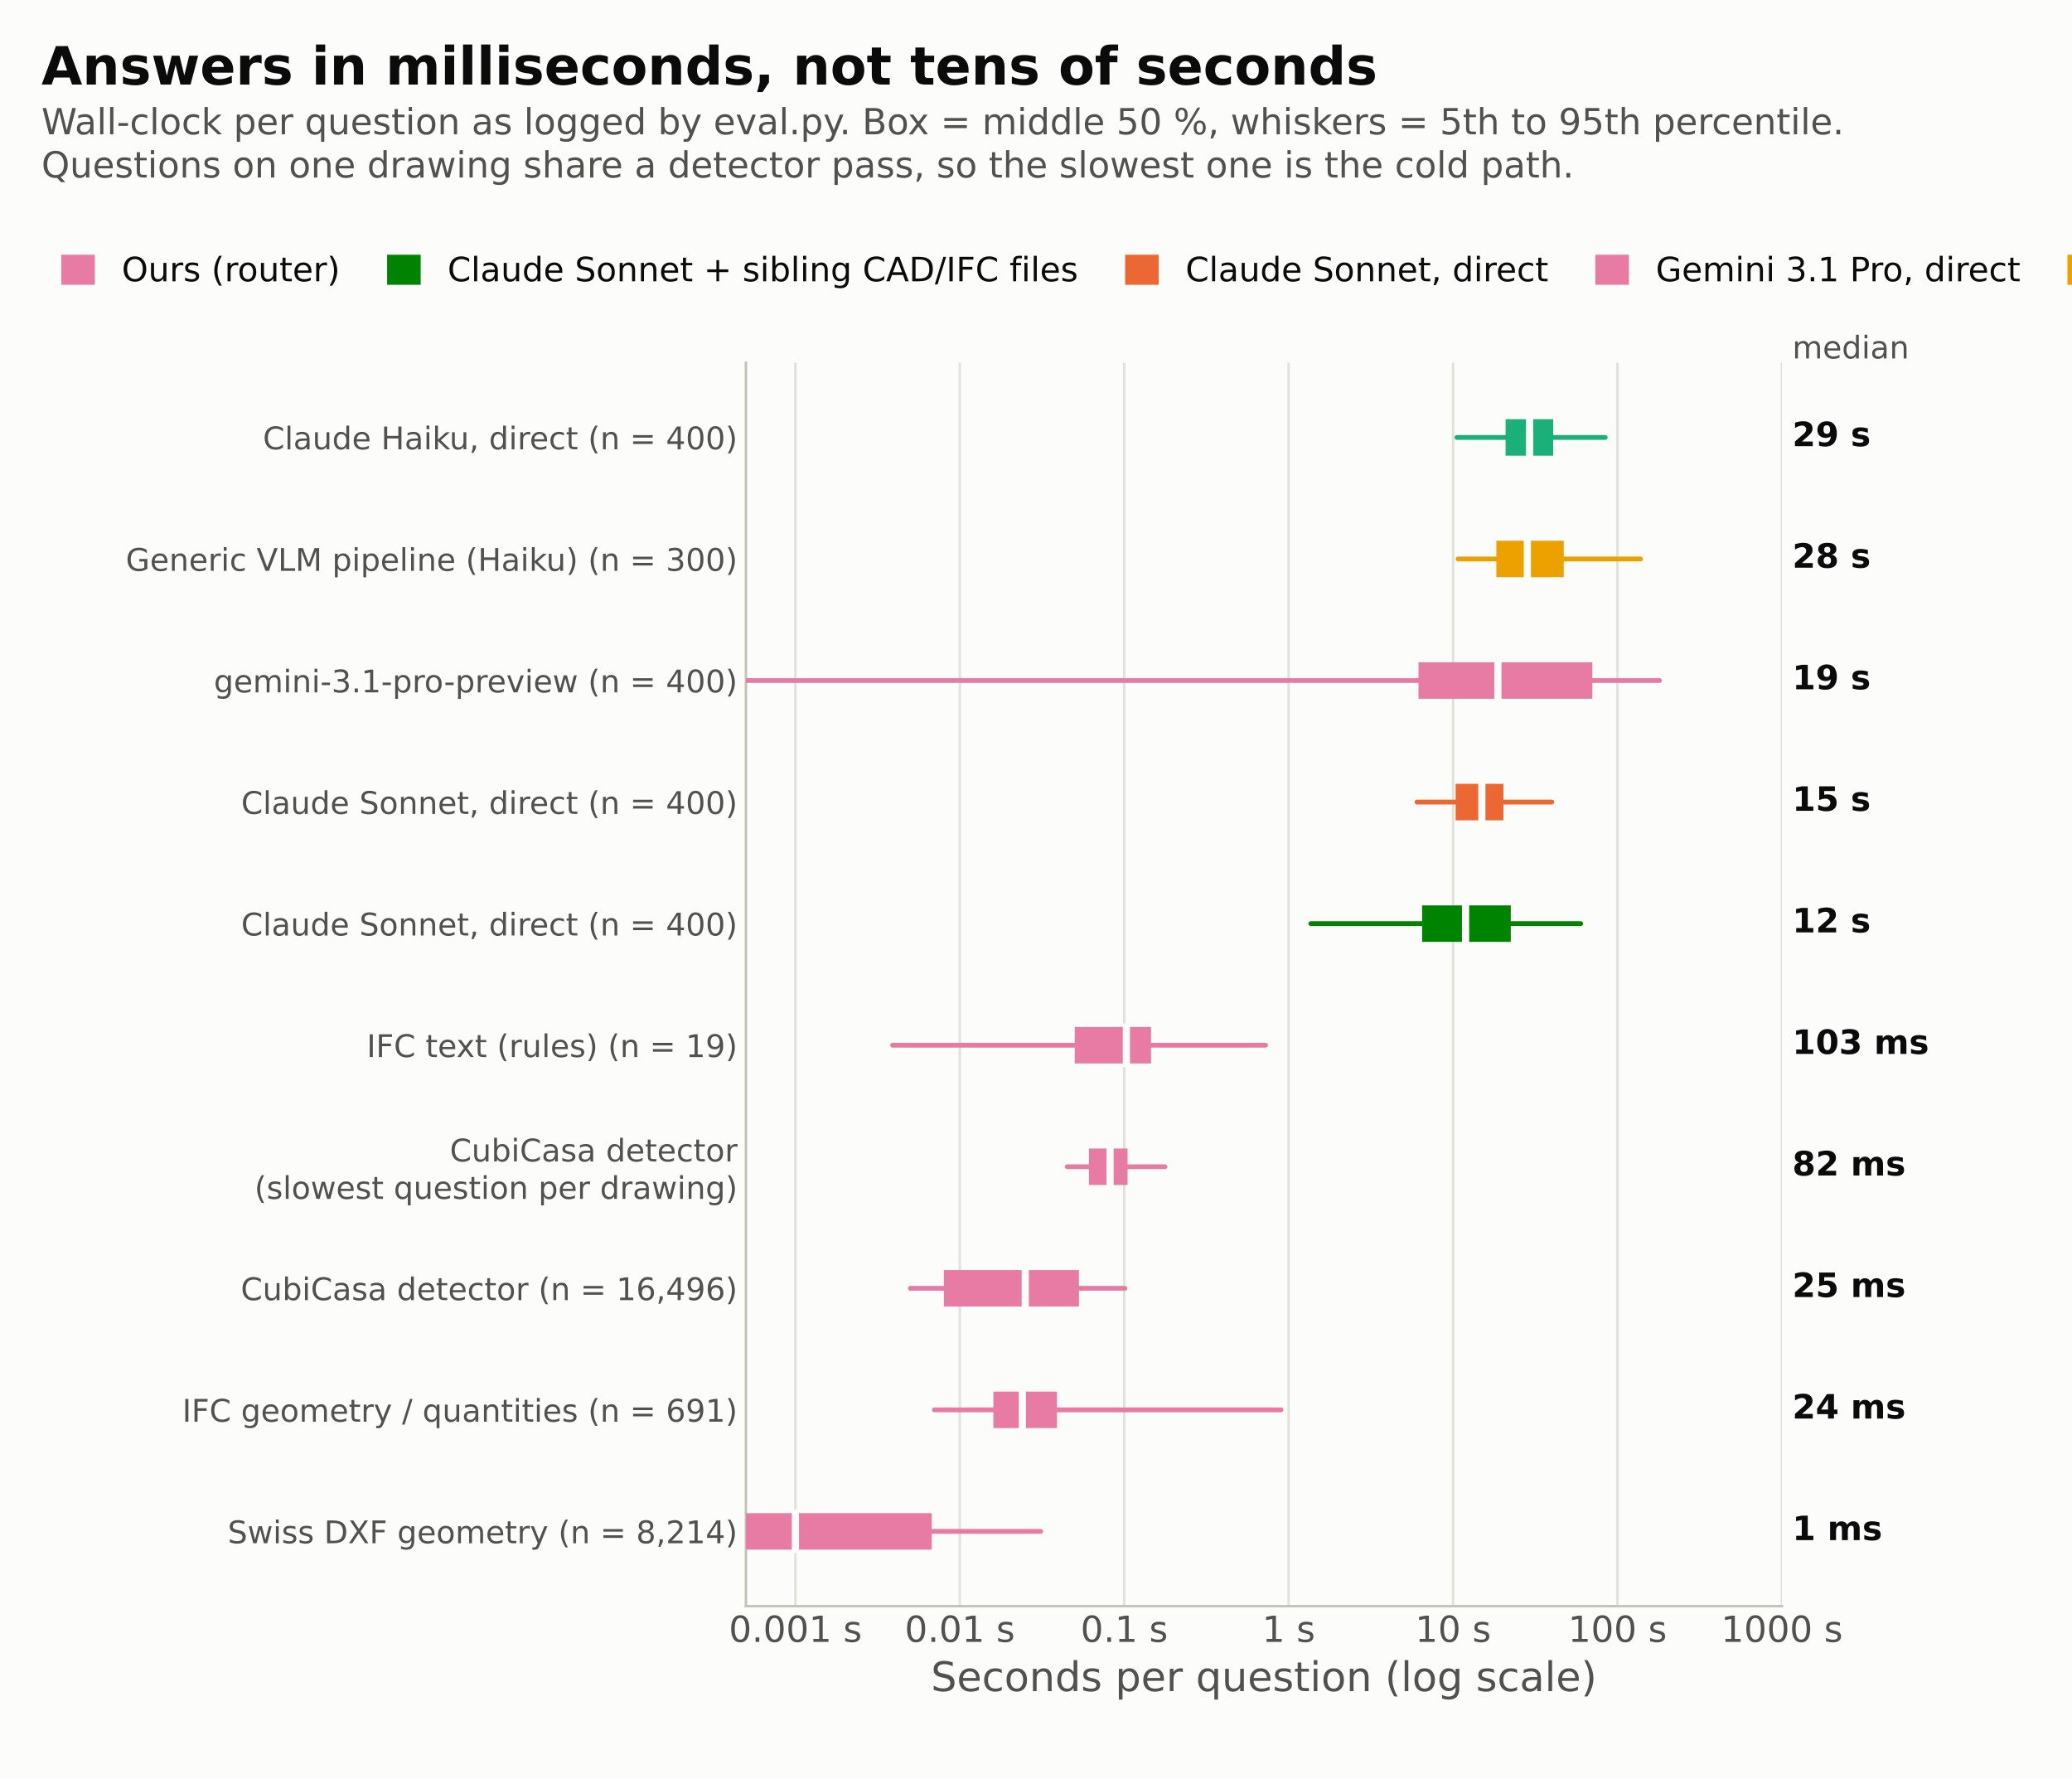
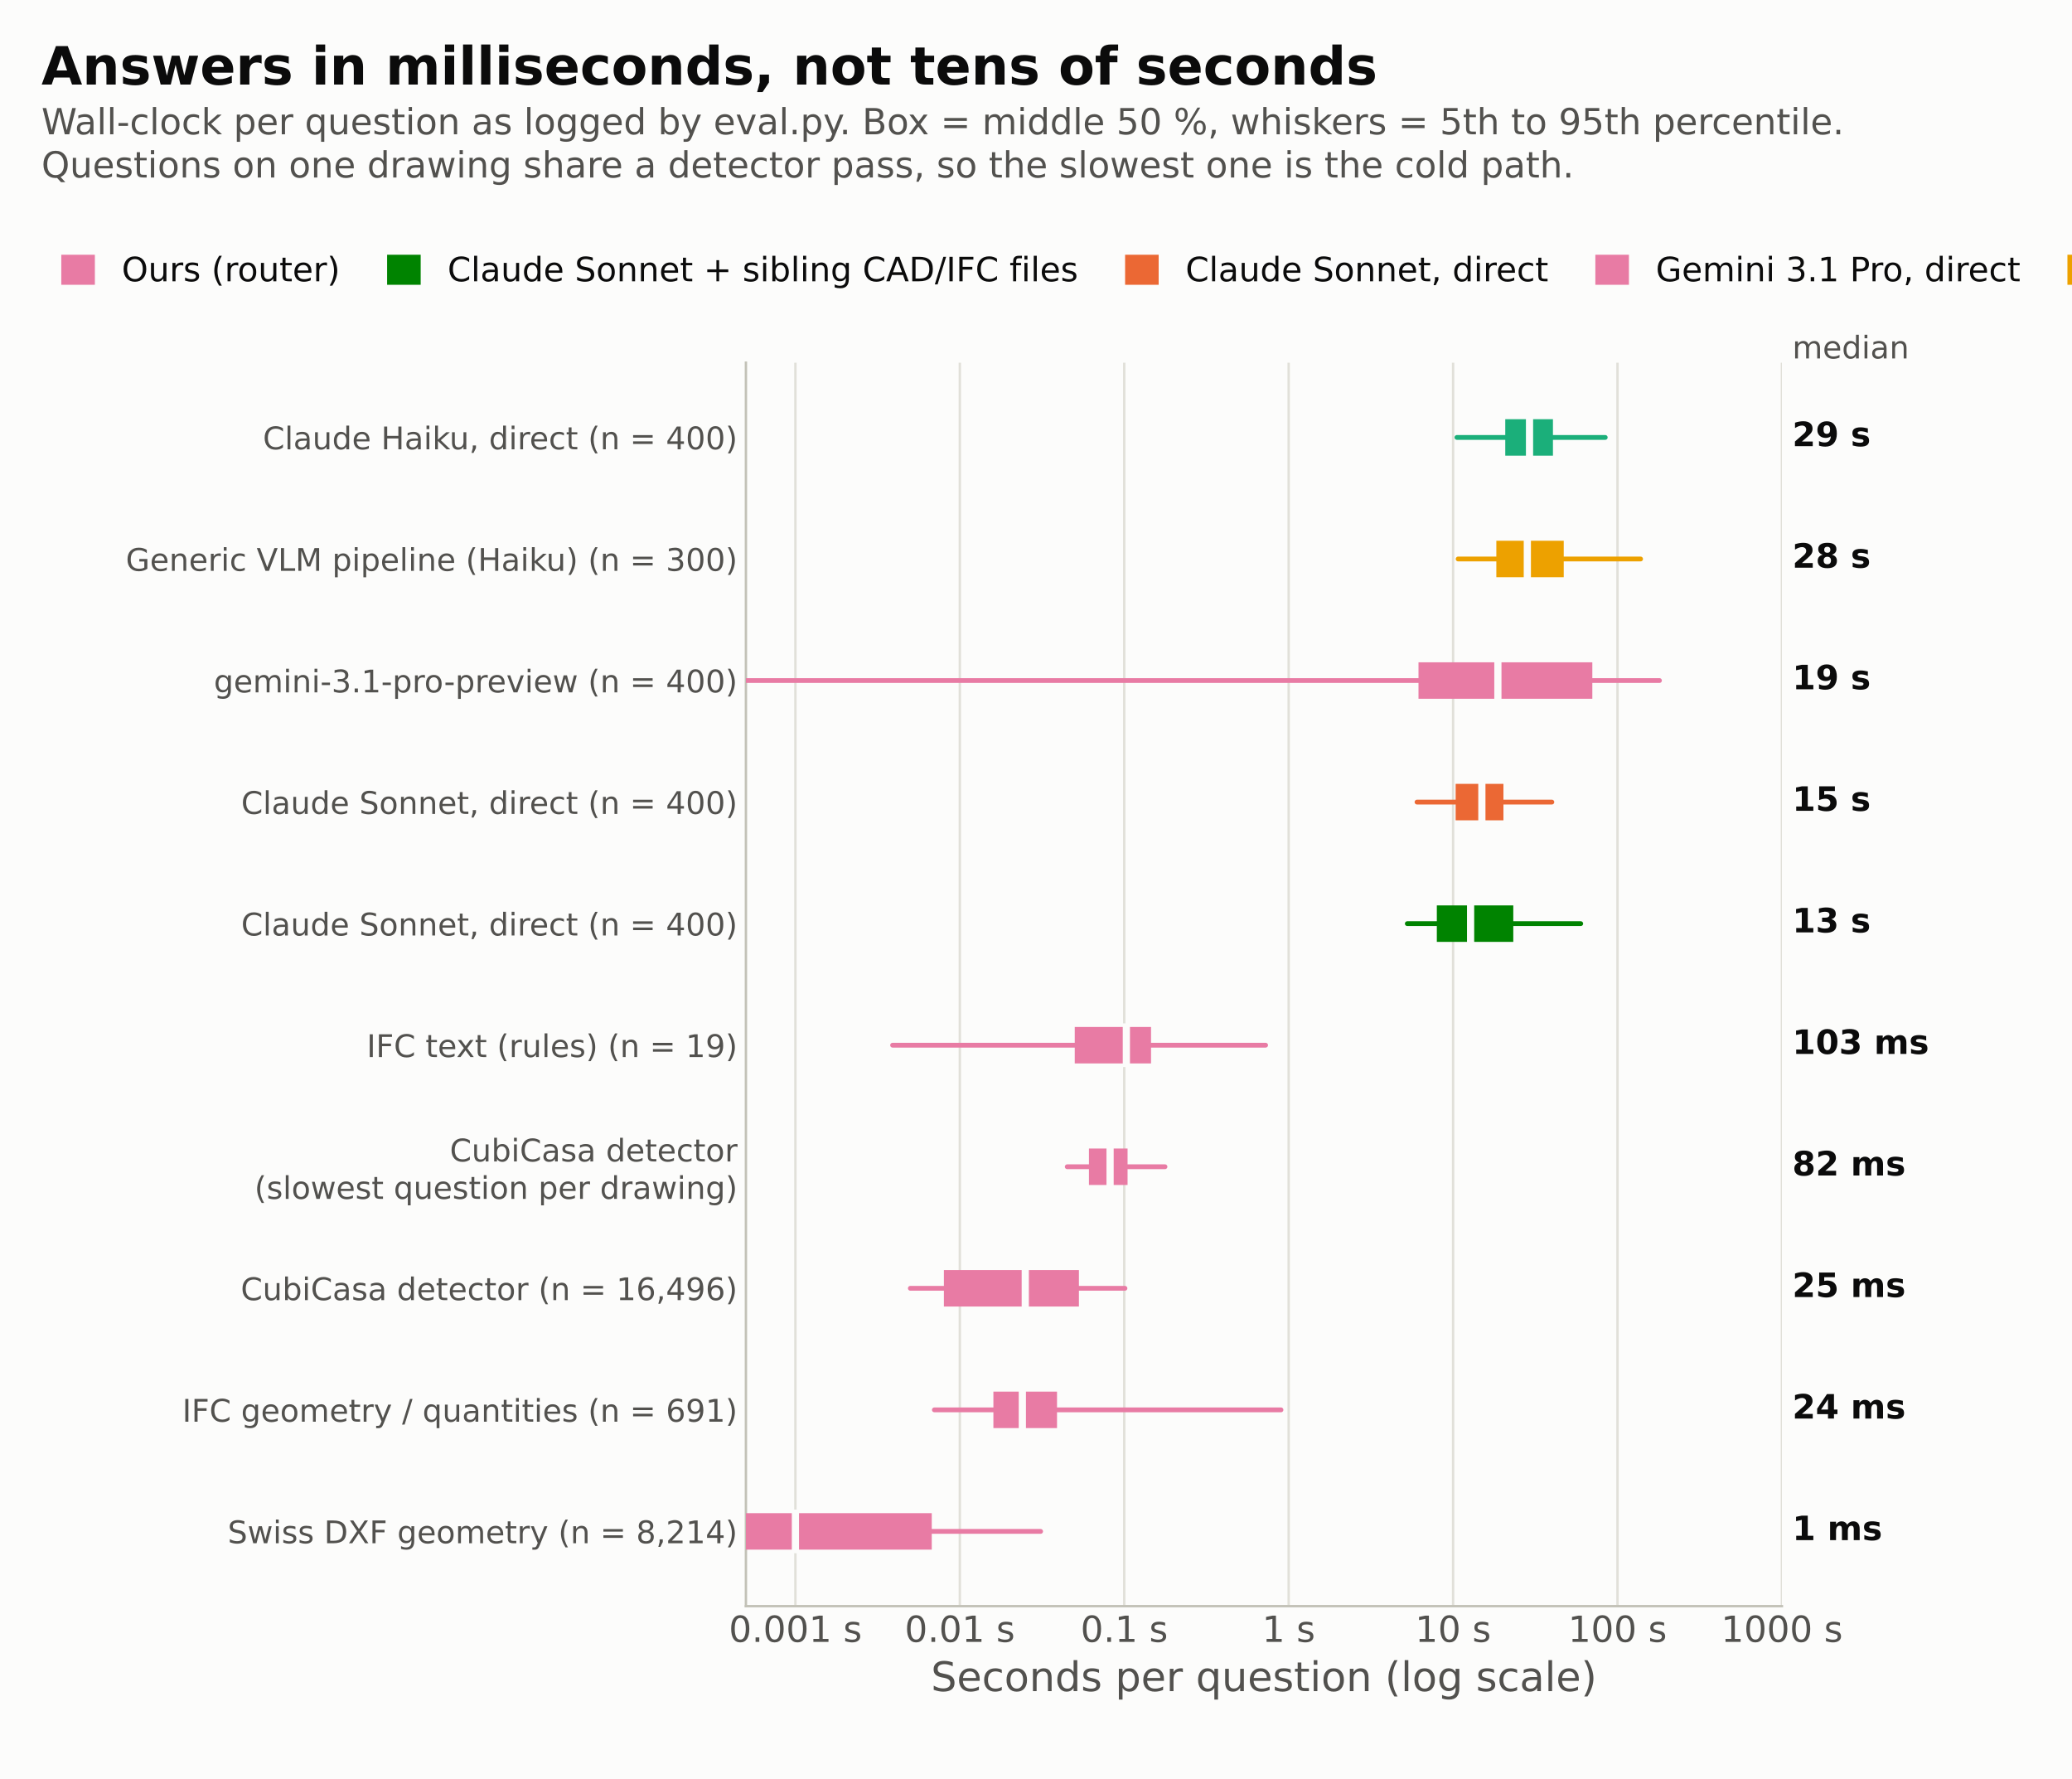
<svg xmlns="http://www.w3.org/2000/svg" width="864pt" height="741.6pt" viewBox="0 0 864 741.6" version="1.1">
  <defs>
    <style type="text/css">*{stroke-linejoin: round; stroke-linecap: butt}</style>
  </defs>
  <g id="figure_1">
    <g id="patch_1">
      <path d="M 0 741.6  L 864 741.6  L 864 0  L 0 0  z " style="fill: #fcfcfb" />
    </g>
    <g id="axes_1">
      <g id="patch_2">
        <path d="M 311.04 669.6  L 743.04 669.6  L 743.04 151.2  L 311.04 151.2  z " style="fill: #fcfcfb" />
      </g>
      <g id="matplotlib.axis_1">
        <g id="xtick_1">
          <g id="line2d_1">
-             <path d="M 331.679 669.6  L 331.679 151.2  " clip-path="url(#p3d3b9a1f43)" style="fill: none; stroke: #e1e0d9; stroke-linecap: square" />
+             <path d="M 331.679 669.6  L 331.679 151.2  " clip-path="url(#p8bd01d878a)" style="fill: none; stroke: #e1e0d9; stroke-linecap: square" />
          </g>
          <g id="line2d_2" />
          <g id="text_1">
            <text style="font-size: 15px; font-family: 'DejaVu Sans'; text-anchor: middle; fill: #52514e" x="331.679" y="684.496" transform="rotate(-0 331.6787 684.4965)">0.001 s</text>
          </g>
        </g>
        <g id="xtick_2">
          <g id="line2d_3">
-             <path d="M 400.239 669.6  L 400.239 151.2  " clip-path="url(#p3d3b9a1f43)" style="fill: none; stroke: #e1e0d9; stroke-linecap: square" />
+             <path d="M 400.239 669.6  L 400.239 151.2  " clip-path="url(#p8bd01d878a)" style="fill: none; stroke: #e1e0d9; stroke-linecap: square" />
          </g>
          <g id="line2d_4" />
          <g id="text_2">
            <text style="font-size: 15px; font-family: 'DejaVu Sans'; text-anchor: middle; fill: #52514e" x="400.239" y="684.496" transform="rotate(-0 400.2389 684.4965)">0.01 s</text>
          </g>
        </g>
        <g id="xtick_3">
          <g id="line2d_5">
-             <path d="M 468.799 669.6  L 468.799 151.2  " clip-path="url(#p3d3b9a1f43)" style="fill: none; stroke: #e1e0d9; stroke-linecap: square" />
+             <path d="M 468.799 669.6  L 468.799 151.2  " clip-path="url(#p8bd01d878a)" style="fill: none; stroke: #e1e0d9; stroke-linecap: square" />
          </g>
          <g id="line2d_6" />
          <g id="text_3">
            <text style="font-size: 15px; font-family: 'DejaVu Sans'; text-anchor: middle; fill: #52514e" x="468.799" y="684.496" transform="rotate(-0 468.7991 684.4965)">0.1 s</text>
          </g>
        </g>
        <g id="xtick_4">
          <g id="line2d_7">
-             <path d="M 537.359 669.6  L 537.359 151.2  " clip-path="url(#p3d3b9a1f43)" style="fill: none; stroke: #e1e0d9; stroke-linecap: square" />
+             <path d="M 537.359 669.6  L 537.359 151.2  " clip-path="url(#p8bd01d878a)" style="fill: none; stroke: #e1e0d9; stroke-linecap: square" />
          </g>
          <g id="line2d_8" />
          <g id="text_4">
            <text style="font-size: 15px; font-family: 'DejaVu Sans'; text-anchor: middle; fill: #52514e" x="537.359" y="684.496" transform="rotate(-0 537.3593 684.4965)">1 s</text>
          </g>
        </g>
        <g id="xtick_5">
          <g id="line2d_9">
-             <path d="M 605.92 669.6  L 605.92 151.2  " clip-path="url(#p3d3b9a1f43)" style="fill: none; stroke: #e1e0d9; stroke-linecap: square" />
+             <path d="M 605.92 669.6  L 605.92 151.2  " clip-path="url(#p8bd01d878a)" style="fill: none; stroke: #e1e0d9; stroke-linecap: square" />
          </g>
          <g id="line2d_10" />
          <g id="text_5">
            <text style="font-size: 15px; font-family: 'DejaVu Sans'; text-anchor: middle; fill: #52514e" x="605.92" y="684.496" transform="rotate(-0 605.9196 684.4965)">10 s</text>
          </g>
        </g>
        <g id="xtick_6">
          <g id="line2d_11">
-             <path d="M 674.48 669.6  L 674.48 151.2  " clip-path="url(#p3d3b9a1f43)" style="fill: none; stroke: #e1e0d9; stroke-linecap: square" />
+             <path d="M 674.48 669.6  L 674.48 151.2  " clip-path="url(#p8bd01d878a)" style="fill: none; stroke: #e1e0d9; stroke-linecap: square" />
          </g>
          <g id="line2d_12" />
          <g id="text_6">
            <text style="font-size: 15px; font-family: 'DejaVu Sans'; text-anchor: middle; fill: #52514e" x="674.48" y="684.496" transform="rotate(-0 674.4798 684.4965)">100 s</text>
          </g>
        </g>
        <g id="xtick_7">
          <g id="line2d_13">
-             <path d="M 743.04 669.6  L 743.04 151.2  " clip-path="url(#p3d3b9a1f43)" style="fill: none; stroke: #e1e0d9; stroke-linecap: square" />
+             <path d="M 743.04 669.6  L 743.04 151.2  " clip-path="url(#p8bd01d878a)" style="fill: none; stroke: #e1e0d9; stroke-linecap: square" />
          </g>
          <g id="line2d_14" />
          <g id="text_7">
            <text style="font-size: 15px; font-family: 'DejaVu Sans'; text-anchor: middle; fill: #52514e" x="743.04" y="684.496" transform="rotate(-0 743.04 684.4965)">1000 s</text>
          </g>
        </g>
        <g id="xtick_8">
          <g id="line2d_15" />
        </g>
        <g id="xtick_9">
          <g id="line2d_16" />
        </g>
        <g id="xtick_10">
          <g id="line2d_17" />
        </g>
        <g id="xtick_11">
          <g id="line2d_18" />
        </g>
        <g id="xtick_12">
          <g id="line2d_19" />
        </g>
        <g id="xtick_13">
          <g id="line2d_20" />
        </g>
        <g id="xtick_14">
          <g id="line2d_21" />
        </g>
        <g id="xtick_15">
          <g id="line2d_22" />
        </g>
        <g id="xtick_16">
          <g id="line2d_23" />
        </g>
        <g id="xtick_17">
          <g id="line2d_24" />
        </g>
        <g id="xtick_18">
          <g id="line2d_25" />
        </g>
        <g id="xtick_19">
          <g id="line2d_26" />
        </g>
        <g id="xtick_20">
          <g id="line2d_27" />
        </g>
        <g id="xtick_21">
          <g id="line2d_28" />
        </g>
        <g id="xtick_22">
          <g id="line2d_29" />
        </g>
        <g id="xtick_23">
          <g id="line2d_30" />
        </g>
        <g id="xtick_24">
          <g id="line2d_31" />
        </g>
        <g id="xtick_25">
          <g id="line2d_32" />
        </g>
        <g id="xtick_26">
          <g id="line2d_33" />
        </g>
        <g id="xtick_27">
          <g id="line2d_34" />
        </g>
        <g id="xtick_28">
          <g id="line2d_35" />
        </g>
        <g id="xtick_29">
          <g id="line2d_36" />
        </g>
        <g id="xtick_30">
          <g id="line2d_37" />
        </g>
        <g id="xtick_31">
          <g id="line2d_38" />
        </g>
        <g id="xtick_32">
          <g id="line2d_39" />
        </g>
        <g id="xtick_33">
          <g id="line2d_40" />
        </g>
        <g id="xtick_34">
          <g id="line2d_41" />
        </g>
        <g id="xtick_35">
          <g id="line2d_42" />
        </g>
        <g id="xtick_36">
          <g id="line2d_43" />
        </g>
        <g id="xtick_37">
          <g id="line2d_44" />
        </g>
        <g id="xtick_38">
          <g id="line2d_45" />
        </g>
        <g id="xtick_39">
          <g id="line2d_46" />
        </g>
        <g id="xtick_40">
          <g id="line2d_47" />
        </g>
        <g id="xtick_41">
          <g id="line2d_48" />
        </g>
        <g id="xtick_42">
          <g id="line2d_49" />
        </g>
        <g id="xtick_43">
          <g id="line2d_50" />
        </g>
        <g id="xtick_44">
          <g id="line2d_51" />
        </g>
        <g id="xtick_45">
          <g id="line2d_52" />
        </g>
        <g id="xtick_46">
          <g id="line2d_53" />
        </g>
        <g id="xtick_47">
          <g id="line2d_54" />
        </g>
        <g id="xtick_48">
          <g id="line2d_55" />
        </g>
        <g id="xtick_49">
          <g id="line2d_56" />
        </g>
        <g id="xtick_50">
          <g id="line2d_57" />
        </g>
        <g id="xtick_51">
          <g id="line2d_58" />
        </g>
        <g id="xtick_52">
          <g id="line2d_59" />
        </g>
        <g id="xtick_53">
          <g id="line2d_60" />
        </g>
        <g id="xtick_54">
          <g id="line2d_61" />
        </g>
        <g id="xtick_55">
          <g id="line2d_62" />
        </g>
        <g id="xtick_56">
          <g id="line2d_63" />
        </g>
        <g id="xtick_57">
          <g id="line2d_64" />
        </g>
        <g id="xtick_58">
          <g id="line2d_65" />
        </g>
        <g id="xtick_59">
          <g id="line2d_66" />
        </g>
        <g id="xtick_60">
          <g id="line2d_67" />
        </g>
        <g id="text_8">
          <text style="font-size: 17px; font-family: 'DejaVu Sans'; text-anchor: middle; fill: #52514e" x="527.04" y="705.017" transform="rotate(-0 527.04 705.0173)">Seconds per question (log scale)</text>
        </g>
      </g>
      <g id="matplotlib.axis_2">
        <g id="ytick_1">
          <g id="line2d_68" />
          <g id="text_9">
            <text style="font-size: 13px; font-family: 'DejaVu Sans'; text-anchor: end; fill: #52514e" x="307.54" y="643.374" transform="rotate(-0 307.54 643.3742)">Swiss DXF geometry  (n = 8,214)</text>
          </g>
        </g>
        <g id="ytick_2">
          <g id="line2d_69" />
          <g id="text_10">
            <text style="font-size: 13px; font-family: 'DejaVu Sans'; text-anchor: end; fill: #52514e" x="307.54" y="592.7" transform="rotate(-0 307.54 592.6997)">IFC geometry / quantities  (n = 691)</text>
          </g>
        </g>
        <g id="ytick_3">
          <g id="line2d_70" />
          <g id="text_11">
            <text style="font-size: 13px; font-family: 'DejaVu Sans'; text-anchor: end; fill: #52514e" x="307.54" y="542.025" transform="rotate(-0 307.54 542.0252)">CubiCasa detector  (n = 16,496)</text>
          </g>
        </g>
        <g id="ytick_4">
          <g id="line2d_71" />
          <g id="text_12">
            <text style="font-size: 13px; font-family: 'DejaVu Sans'; fill: #52514e" transform="translate(187.5541 484.1996)">CubiCasa detector</text>
            <text style="font-size: 13px; font-family: 'DejaVu Sans'; fill: #52514e" transform="translate(106.105 499.8031)">(slowest question per drawing)</text>
          </g>
        </g>
        <g id="ytick_5">
          <g id="line2d_72" />
          <g id="text_13">
            <text style="font-size: 13px; font-family: 'DejaVu Sans'; text-anchor: end; fill: #52514e" x="307.54" y="440.676" transform="rotate(-0 307.54 440.6762)">IFC text (rules)  (n = 19)</text>
          </g>
        </g>
        <g id="ytick_6">
          <g id="line2d_73" />
          <g id="text_14">
            <text style="font-size: 13px; font-family: 'DejaVu Sans'; text-anchor: end; fill: #52514e" x="307.54" y="390.002" transform="rotate(-0 307.54 390.0017)">Claude Sonnet, direct  (n = 400)</text>
          </g>
        </g>
        <g id="ytick_7">
          <g id="line2d_74" />
          <g id="text_15">
            <text style="font-size: 13px; font-family: 'DejaVu Sans'; text-anchor: end; fill: #52514e" x="307.54" y="339.327" transform="rotate(-0 307.54 339.3273)">Claude Sonnet, direct  (n = 400)</text>
          </g>
        </g>
        <g id="ytick_8">
          <g id="line2d_75" />
          <g id="text_16">
            <text style="font-size: 13px; font-family: 'DejaVu Sans'; text-anchor: end; fill: #52514e" x="307.54" y="288.653" transform="rotate(-0 307.54 288.6528)">gemini-3.1-pro-preview  (n = 400)</text>
          </g>
        </g>
        <g id="ytick_9">
          <g id="line2d_76" />
          <g id="text_17">
            <text style="font-size: 13px; font-family: 'DejaVu Sans'; text-anchor: end; fill: #52514e" x="307.54" y="237.978" transform="rotate(-0 307.54 237.9783)">Generic VLM pipeline (Haiku)  (n = 300)</text>
          </g>
        </g>
        <g id="ytick_10">
          <g id="line2d_77" />
          <g id="text_18">
            <text style="font-size: 13px; font-family: 'DejaVu Sans'; text-anchor: end; fill: #52514e" x="307.54" y="187.304" transform="rotate(-0 307.54 187.3038)">Claude Haiku, direct  (n = 400)</text>
          </g>
        </g>
      </g>
      <g id="patch_3">
        <path d="M 311.04 669.6  L 311.04 151.2  " style="fill: none; stroke: #c3c2b7; stroke-linejoin: miter; stroke-linecap: square" />
      </g>
      <g id="patch_4">
        <path d="M 311.04 669.6  L 743.04 669.6  " style="fill: none; stroke: #c3c2b7; stroke-linejoin: miter; stroke-linecap: square" />
      </g>
      <g id="line2d_78">
-         <path d="M 311.04 638.435  L 433.927 638.435  " clip-path="url(#p3d3b9a1f43)" style="fill: none; stroke: #e87ba4; stroke-width: 2; stroke-linecap: round" />
+         <path d="M 311.04 638.435  L 433.927 638.435  " clip-path="url(#p8bd01d878a)" style="fill: none; stroke: #e87ba4; stroke-width: 2; stroke-linecap: round" />
      </g>
      <g id="patch_5">
-         <path d="M 311.04 646.036  L 388.536 646.036  L 388.536 630.834  L 311.04 630.834  z " clip-path="url(#p3d3b9a1f43)" style="fill: #e87ba4" />
+         <path d="M 311.04 646.036  L 388.536 646.036  L 388.536 630.834  L 311.04 630.834  z " clip-path="url(#p8bd01d878a)" style="fill: #e87ba4" />
      </g>
      <g id="text_19">
        <text style="font-weight: 700; font-size: 14px; font-family: 'DejaVu Sans'; text-anchor: start; fill: #0b0b0b" x="747.36" y="642.072" transform="rotate(-0 747.36 642.0719)">1 ms</text>
      </g>
      <g id="line2d_79">
-         <path d="M 389.619 587.761  L 534.156 587.761  " clip-path="url(#p3d3b9a1f43)" style="fill: none; stroke: #e87ba4; stroke-width: 2; stroke-linecap: round" />
+         <path d="M 389.619 587.761  L 534.156 587.761  " clip-path="url(#p8bd01d878a)" style="fill: none; stroke: #e87ba4; stroke-width: 2; stroke-linecap: round" />
      </g>
      <g id="patch_6">
-         <path d="M 414.233 595.362  L 440.762 595.362  L 440.762 580.16  L 414.233 580.16  z " clip-path="url(#p3d3b9a1f43)" style="fill: #e87ba4" />
+         <path d="M 414.233 595.362  L 440.762 595.362  L 440.762 580.16  L 414.233 580.16  z " clip-path="url(#p8bd01d878a)" style="fill: #e87ba4" />
      </g>
      <g id="text_20">
        <text style="font-weight: 700; font-size: 14px; font-family: 'DejaVu Sans'; text-anchor: start; fill: #0b0b0b" x="747.36" y="591.397" transform="rotate(-0 747.36 591.3974)">24 ms</text>
      </g>
      <g id="line2d_80">
-         <path d="M 379.6 537.086  L 469.095 537.086  " clip-path="url(#p3d3b9a1f43)" style="fill: none; stroke: #e87ba4; stroke-width: 2; stroke-linecap: round" />
+         <path d="M 379.6 537.086  L 469.095 537.086  " clip-path="url(#p8bd01d878a)" style="fill: none; stroke: #e87ba4; stroke-width: 2; stroke-linecap: round" />
      </g>
      <g id="patch_7">
-         <path d="M 393.595 544.687  L 449.895 544.687  L 449.895 529.485  L 393.595 529.485  z " clip-path="url(#p3d3b9a1f43)" style="fill: #e87ba4" />
+         <path d="M 393.595 544.687  L 449.895 544.687  L 449.895 529.485  L 393.595 529.485  z " clip-path="url(#p8bd01d878a)" style="fill: #e87ba4" />
      </g>
      <g id="text_21">
        <text style="font-weight: 700; font-size: 14px; font-family: 'DejaVu Sans'; text-anchor: start; fill: #0b0b0b" x="747.36" y="540.723" transform="rotate(-0 747.36 540.7229)">25 ms</text>
      </g>
      <g id="line2d_81">
-         <path d="M 445.023 486.412  L 485.783 486.412  " clip-path="url(#p3d3b9a1f43)" style="fill: none; stroke: #e87ba4; stroke-width: 2; stroke-linecap: round" />
+         <path d="M 445.023 486.412  L 485.783 486.412  " clip-path="url(#p8bd01d878a)" style="fill: none; stroke: #e87ba4; stroke-width: 2; stroke-linecap: round" />
      </g>
      <g id="patch_8">
-         <path d="M 454.081 494.013  L 470.181 494.013  L 470.181 478.811  L 454.081 478.811  z " clip-path="url(#p3d3b9a1f43)" style="fill: #e87ba4" />
+         <path d="M 454.081 494.013  L 470.181 494.013  L 470.181 478.811  L 454.081 478.811  z " clip-path="url(#p8bd01d878a)" style="fill: #e87ba4" />
      </g>
      <g id="text_22">
        <text style="font-weight: 700; font-size: 14px; font-family: 'DejaVu Sans'; text-anchor: start; fill: #0b0b0b" x="747.36" y="490.048" transform="rotate(-0 747.36 490.0484)">82 ms</text>
      </g>
      <g id="line2d_82">
-         <path d="M 372.202 435.737  L 527.747 435.737  " clip-path="url(#p3d3b9a1f43)" style="fill: none; stroke: #e87ba4; stroke-width: 2; stroke-linecap: round" />
+         <path d="M 372.202 435.737  L 527.747 435.737  " clip-path="url(#p8bd01d878a)" style="fill: none; stroke: #e87ba4; stroke-width: 2; stroke-linecap: round" />
      </g>
      <g id="patch_9">
-         <path d="M 448.16 443.338  L 479.965 443.338  L 479.965 428.136  L 448.16 428.136  z " clip-path="url(#p3d3b9a1f43)" style="fill: #e87ba4" />
+         <path d="M 448.16 443.338  L 479.965 443.338  L 479.965 428.136  L 448.16 428.136  z " clip-path="url(#p8bd01d878a)" style="fill: #e87ba4" />
      </g>
      <g id="text_23">
        <text style="font-weight: 700; font-size: 14px; font-family: 'DejaVu Sans'; text-anchor: start; fill: #0b0b0b" x="747.36" y="439.374" transform="rotate(-0 747.36 439.374)">103 ms</text>
      </g>
      <g id="line2d_83">
-         <path d="M 546.597 385.063  L 659.148 385.063  " clip-path="url(#p3d3b9a1f43)" style="fill: none; stroke: #008300; stroke-width: 2; stroke-linecap: round" />
+         <path d="M 586.83 385.063  L 659.148 385.063  " clip-path="url(#p8bd01d878a)" style="fill: none; stroke: #008300; stroke-width: 2; stroke-linecap: round" />
      </g>
      <g id="patch_10">
-         <path d="M 593.008 392.664  L 629.978 392.664  L 629.978 377.462  L 593.008 377.462  z " clip-path="url(#p3d3b9a1f43)" style="fill: #008300" />
+         <path d="M 599.142 392.664  L 631.023 392.664  L 631.023 377.462  L 599.142 377.462  z " clip-path="url(#p8bd01d878a)" style="fill: #008300" />
      </g>
      <g id="text_24">
-         <text style="font-weight: 700; font-size: 14px; font-family: 'DejaVu Sans'; text-anchor: start; fill: #0b0b0b" x="747.36" y="388.699" transform="rotate(-0 747.36 388.6995)">12 s</text>
+         <text style="font-weight: 700; font-size: 14px; font-family: 'DejaVu Sans'; text-anchor: start; fill: #0b0b0b" x="747.36" y="388.699" transform="rotate(-0 747.36 388.6995)">13 s</text>
      </g>
      <g id="line2d_84">
-         <path d="M 590.881 334.388  L 647.103 334.388  " clip-path="url(#p3d3b9a1f43)" style="fill: none; stroke: #eb6834; stroke-width: 2; stroke-linecap: round" />
+         <path d="M 590.881 334.388  L 647.103 334.388  " clip-path="url(#p8bd01d878a)" style="fill: none; stroke: #eb6834; stroke-width: 2; stroke-linecap: round" />
      </g>
      <g id="patch_11">
-         <path d="M 606.981 341.989  L 626.915 341.989  L 626.915 326.787  L 606.981 326.787  z " clip-path="url(#p3d3b9a1f43)" style="fill: #eb6834" />
+         <path d="M 606.981 341.989  L 626.915 341.989  L 626.915 326.787  L 606.981 326.787  z " clip-path="url(#p8bd01d878a)" style="fill: #eb6834" />
      </g>
      <g id="text_25">
        <text style="font-weight: 700; font-size: 14px; font-family: 'DejaVu Sans'; text-anchor: start; fill: #0b0b0b" x="747.36" y="338.025" transform="rotate(-0 747.36 338.025)">15 s</text>
      </g>
      <g id="line2d_85">
-         <path d="M 311.04 283.714  L 691.977 283.714  " clip-path="url(#p3d3b9a1f43)" style="fill: none; stroke: #e87ba4; stroke-width: 2; stroke-linecap: round" />
+         <path d="M 311.04 283.714  L 691.977 283.714  " clip-path="url(#p8bd01d878a)" style="fill: none; stroke: #e87ba4; stroke-width: 2; stroke-linecap: round" />
      </g>
      <g id="patch_12">
-         <path d="M 591.497 291.315  L 663.981 291.315  L 663.981 276.113  L 591.497 276.113  z " clip-path="url(#p3d3b9a1f43)" style="fill: #e87ba4" />
+         <path d="M 591.497 291.315  L 663.981 291.315  L 663.981 276.113  L 591.497 276.113  z " clip-path="url(#p8bd01d878a)" style="fill: #e87ba4" />
      </g>
      <g id="text_26">
        <text style="font-weight: 700; font-size: 14px; font-family: 'DejaVu Sans'; text-anchor: start; fill: #0b0b0b" x="747.36" y="287.351" transform="rotate(-0 747.36 287.3505)">19 s</text>
      </g>
      <g id="line2d_86">
-         <path d="M 608.019 233.039  L 684.103 233.039  " clip-path="url(#p3d3b9a1f43)" style="fill: none; stroke: #eda100; stroke-width: 2; stroke-linecap: round" />
+         <path d="M 608.019 233.039  L 684.103 233.039  " clip-path="url(#p8bd01d878a)" style="fill: none; stroke: #eda100; stroke-width: 2; stroke-linecap: round" />
      </g>
      <g id="patch_13">
-         <path d="M 623.956 240.64  L 652.058 240.64  L 652.058 225.438  L 623.956 225.438  z " clip-path="url(#p3d3b9a1f43)" style="fill: #eda100" />
+         <path d="M 623.956 240.64  L 652.058 240.64  L 652.058 225.438  L 623.956 225.438  z " clip-path="url(#p8bd01d878a)" style="fill: #eda100" />
      </g>
      <g id="text_27">
        <text style="font-weight: 700; font-size: 14px; font-family: 'DejaVu Sans'; text-anchor: start; fill: #0b0b0b" x="747.36" y="236.676" transform="rotate(-0 747.36 236.676)">28 s</text>
      </g>
      <g id="line2d_87">
-         <path d="M 607.519 182.365  L 669.367 182.365  " clip-path="url(#p3d3b9a1f43)" style="fill: none; stroke: #1baf7a; stroke-width: 2; stroke-linecap: round" />
+         <path d="M 607.519 182.365  L 669.367 182.365  " clip-path="url(#p8bd01d878a)" style="fill: none; stroke: #1baf7a; stroke-width: 2; stroke-linecap: round" />
      </g>
      <g id="patch_14">
-         <path d="M 627.815 189.966  L 647.654 189.966  L 647.654 174.764  L 627.815 174.764  z " clip-path="url(#p3d3b9a1f43)" style="fill: #1baf7a" />
+         <path d="M 627.68 189.966  L 647.558 189.966  L 647.558 174.764  L 627.68 174.764  z " clip-path="url(#p8bd01d878a)" style="fill: #1baf7a" />
      </g>
      <g id="text_28">
        <text style="font-weight: 700; font-size: 14px; font-family: 'DejaVu Sans'; text-anchor: start; fill: #0b0b0b" x="747.36" y="186.002" transform="rotate(-0 747.36 186.0015)">29 s</text>
      </g>
      <g id="text_29">
        <text style="font-size: 13px; font-family: 'DejaVu Sans'; text-anchor: start; fill: #52514e" x="747.36" y="149.426" transform="rotate(-0 747.36 149.4264)">median</text>
      </g>
      <g id="line2d_88">
-         <path d="M 331.679 646.036  L 331.679 630.834  " clip-path="url(#p3d3b9a1f43)" style="fill: none; stroke: #fcfcfb; stroke-width: 3; stroke-linecap: square" />
+         <path d="M 331.679 646.036  L 331.679 630.834  " clip-path="url(#p8bd01d878a)" style="fill: none; stroke: #fcfcfb; stroke-width: 3; stroke-linecap: square" />
      </g>
      <g id="line2d_89">
-         <path d="M 426.306 595.362  L 426.306 580.16  " clip-path="url(#p3d3b9a1f43)" style="fill: none; stroke: #fcfcfb; stroke-width: 3; stroke-linecap: square" />
+         <path d="M 426.306 595.362  L 426.306 580.16  " clip-path="url(#p8bd01d878a)" style="fill: none; stroke: #fcfcfb; stroke-width: 3; stroke-linecap: square" />
      </g>
      <g id="line2d_90">
-         <path d="M 427.522 544.687  L 427.522 529.485  " clip-path="url(#p3d3b9a1f43)" style="fill: none; stroke: #fcfcfb; stroke-width: 3; stroke-linecap: square" />
+         <path d="M 427.522 544.687  L 427.522 529.485  " clip-path="url(#p8bd01d878a)" style="fill: none; stroke: #fcfcfb; stroke-width: 3; stroke-linecap: square" />
      </g>
      <g id="line2d_91">
-         <path d="M 462.89 494.013  L 462.89 478.811  " clip-path="url(#p3d3b9a1f43)" style="fill: none; stroke: #fcfcfb; stroke-width: 3; stroke-linecap: square" />
+         <path d="M 462.89 494.013  L 462.89 478.811  " clip-path="url(#p8bd01d878a)" style="fill: none; stroke: #fcfcfb; stroke-width: 3; stroke-linecap: square" />
      </g>
      <g id="line2d_92">
-         <path d="M 469.679 443.338  L 469.679 428.136  " clip-path="url(#p3d3b9a1f43)" style="fill: none; stroke: #fcfcfb; stroke-width: 3; stroke-linecap: square" />
+         <path d="M 469.679 443.338  L 469.679 428.136  " clip-path="url(#p8bd01d878a)" style="fill: none; stroke: #fcfcfb; stroke-width: 3; stroke-linecap: square" />
      </g>
      <g id="line2d_93">
-         <path d="M 611.123 392.664  L 611.123 377.462  " clip-path="url(#p3d3b9a1f43)" style="fill: none; stroke: #fcfcfb; stroke-width: 3; stroke-linecap: square" />
+         <path d="M 613.221 392.664  L 613.221 377.462  " clip-path="url(#p8bd01d878a)" style="fill: none; stroke: #fcfcfb; stroke-width: 3; stroke-linecap: square" />
      </g>
      <g id="line2d_94">
-         <path d="M 617.921 341.989  L 617.921 326.787  " clip-path="url(#p3d3b9a1f43)" style="fill: none; stroke: #fcfcfb; stroke-width: 3; stroke-linecap: square" />
+         <path d="M 617.921 341.989  L 617.921 326.787  " clip-path="url(#p8bd01d878a)" style="fill: none; stroke: #fcfcfb; stroke-width: 3; stroke-linecap: square" />
      </g>
      <g id="line2d_95">
-         <path d="M 624.602 291.315  L 624.602 276.113  " clip-path="url(#p3d3b9a1f43)" style="fill: none; stroke: #fcfcfb; stroke-width: 3; stroke-linecap: square" />
+         <path d="M 624.602 291.315  L 624.602 276.113  " clip-path="url(#p8bd01d878a)" style="fill: none; stroke: #fcfcfb; stroke-width: 3; stroke-linecap: square" />
      </g>
      <g id="line2d_96">
-         <path d="M 636.879 240.64  L 636.879 225.438  " clip-path="url(#p3d3b9a1f43)" style="fill: none; stroke: #fcfcfb; stroke-width: 3; stroke-linecap: square" />
+         <path d="M 636.879 240.64  L 636.879 225.438  " clip-path="url(#p8bd01d878a)" style="fill: none; stroke: #fcfcfb; stroke-width: 3; stroke-linecap: square" />
      </g>
      <g id="line2d_97">
-         <path d="M 637.82 189.966  L 637.82 174.764  " clip-path="url(#p3d3b9a1f43)" style="fill: none; stroke: #fcfcfb; stroke-width: 3; stroke-linecap: square" />
+         <path d="M 637.791 189.966  L 637.791 174.764  " clip-path="url(#p8bd01d878a)" style="fill: none; stroke: #fcfcfb; stroke-width: 3; stroke-linecap: square" />
      </g>
    </g>
    <g id="text_30">
      <text style="font-weight: 700; font-size: 22px; font-family: 'DejaVu Sans'; text-anchor: start; fill: #0b0b0b" x="17.28" y="35.257" transform="rotate(-0 17.28 35.25656)">Answers in milliseconds, not tens of seconds</text>
    </g>
    <g id="text_31">
      <text style="font-size: 15px; font-family: 'DejaVu Sans'; fill: #52514e" transform="translate(17.28 55.99112)">Wall-clock per question as logged by eval.py. Box = middle 50 %, whiskers = 5th to 95th percentile.</text>
      <text style="font-size: 15px; font-family: 'DejaVu Sans'; fill: #52514e" transform="translate(17.28 73.99522)">Questions on one drawing share a detector pass, so the slowest one is the cold path.</text>
    </g>
    <g id="legend_1">
      <g id="patch_15">
        <path d="M 25.56 118.73  L 39.56 118.73  L 39.56 106.2  L 25.56 106.2  z " style="fill: #e87ba4" />
      </g>
      <g id="text_32">
        <text style="font-size: 14px; font-family: 'DejaVu Sans'; text-anchor: start; fill: #0b0b0b" x="50.76" y="117.26" transform="rotate(-0 50.76 117.26)">Ours (router)</text>
      </g>
      <g id="patch_16">
        <path d="M 161.419 118.73  L 175.419 118.73  L 175.419 106.2  L 161.419 106.2  z " style="fill: #008300" />
      </g>
      <g id="text_33">
        <text style="font-size: 14px; font-family: 'DejaVu Sans'; text-anchor: start; fill: #0b0b0b" x="186.619" y="117.26" transform="rotate(-0 186.6191 117.26)">Claude Sonnet + sibling CAD/IFC files</text>
      </g>
      <g id="patch_17">
        <path d="M 469.15 118.73  L 483.15 118.73  L 483.15 106.2  L 469.15 106.2  z " style="fill: #eb6834" />
      </g>
      <g id="text_34">
        <text style="font-size: 14px; font-family: 'DejaVu Sans'; text-anchor: start; fill: #0b0b0b" x="494.35" y="117.26" transform="rotate(-0 494.35 117.26)">Claude Sonnet, direct</text>
      </g>
      <g id="patch_18">
        <path d="M 665.244 118.73  L 679.244 118.73  L 679.244 106.2  L 665.244 106.2  z " style="fill: #e87ba4" />
      </g>
      <g id="text_35">
        <text style="font-size: 14px; font-family: 'DejaVu Sans'; text-anchor: start; fill: #0b0b0b" x="690.444" y="117.26" transform="rotate(-0 690.4441 117.26)">Gemini 3.1 Pro, direct</text>
      </g>
      <g id="patch_19">
        <path d="M 862.091 118.73  L 876.091 118.73  L 876.091 106.2  L 862.091 106.2  z " style="fill: #eda100" />
      </g>
      <g id="text_36">
        <text style="font-size: 14px; font-family: 'DejaVu Sans'; text-anchor: start; fill: #0b0b0b" x="887.291" y="117.26" transform="rotate(-0 887.2906 117.26)">Generic VLM pipeline (Haiku)</text>
      </g>
      <g id="patch_20">
        <path d="M 1110.002 118.73  L 1124.002 118.73  L 1124.002 106.2  L 1110.002 106.2  z " style="fill: #1baf7a" />
      </g>
      <g id="text_37">
        <text style="font-size: 14px; font-family: 'DejaVu Sans'; text-anchor: start; fill: #0b0b0b" x="1135.202" y="117.26" transform="rotate(-0 1135.202 117.26)">Claude Haiku, direct</text>
      </g>
    </g>
  </g>
  <defs>
-     <clipPath id="p3d3b9a1f43">
+     <clipPath id="p8bd01d878a">
      <rect x="311.04" y="151.2" width="432" height="518.4" />
    </clipPath>
  </defs>
</svg>
